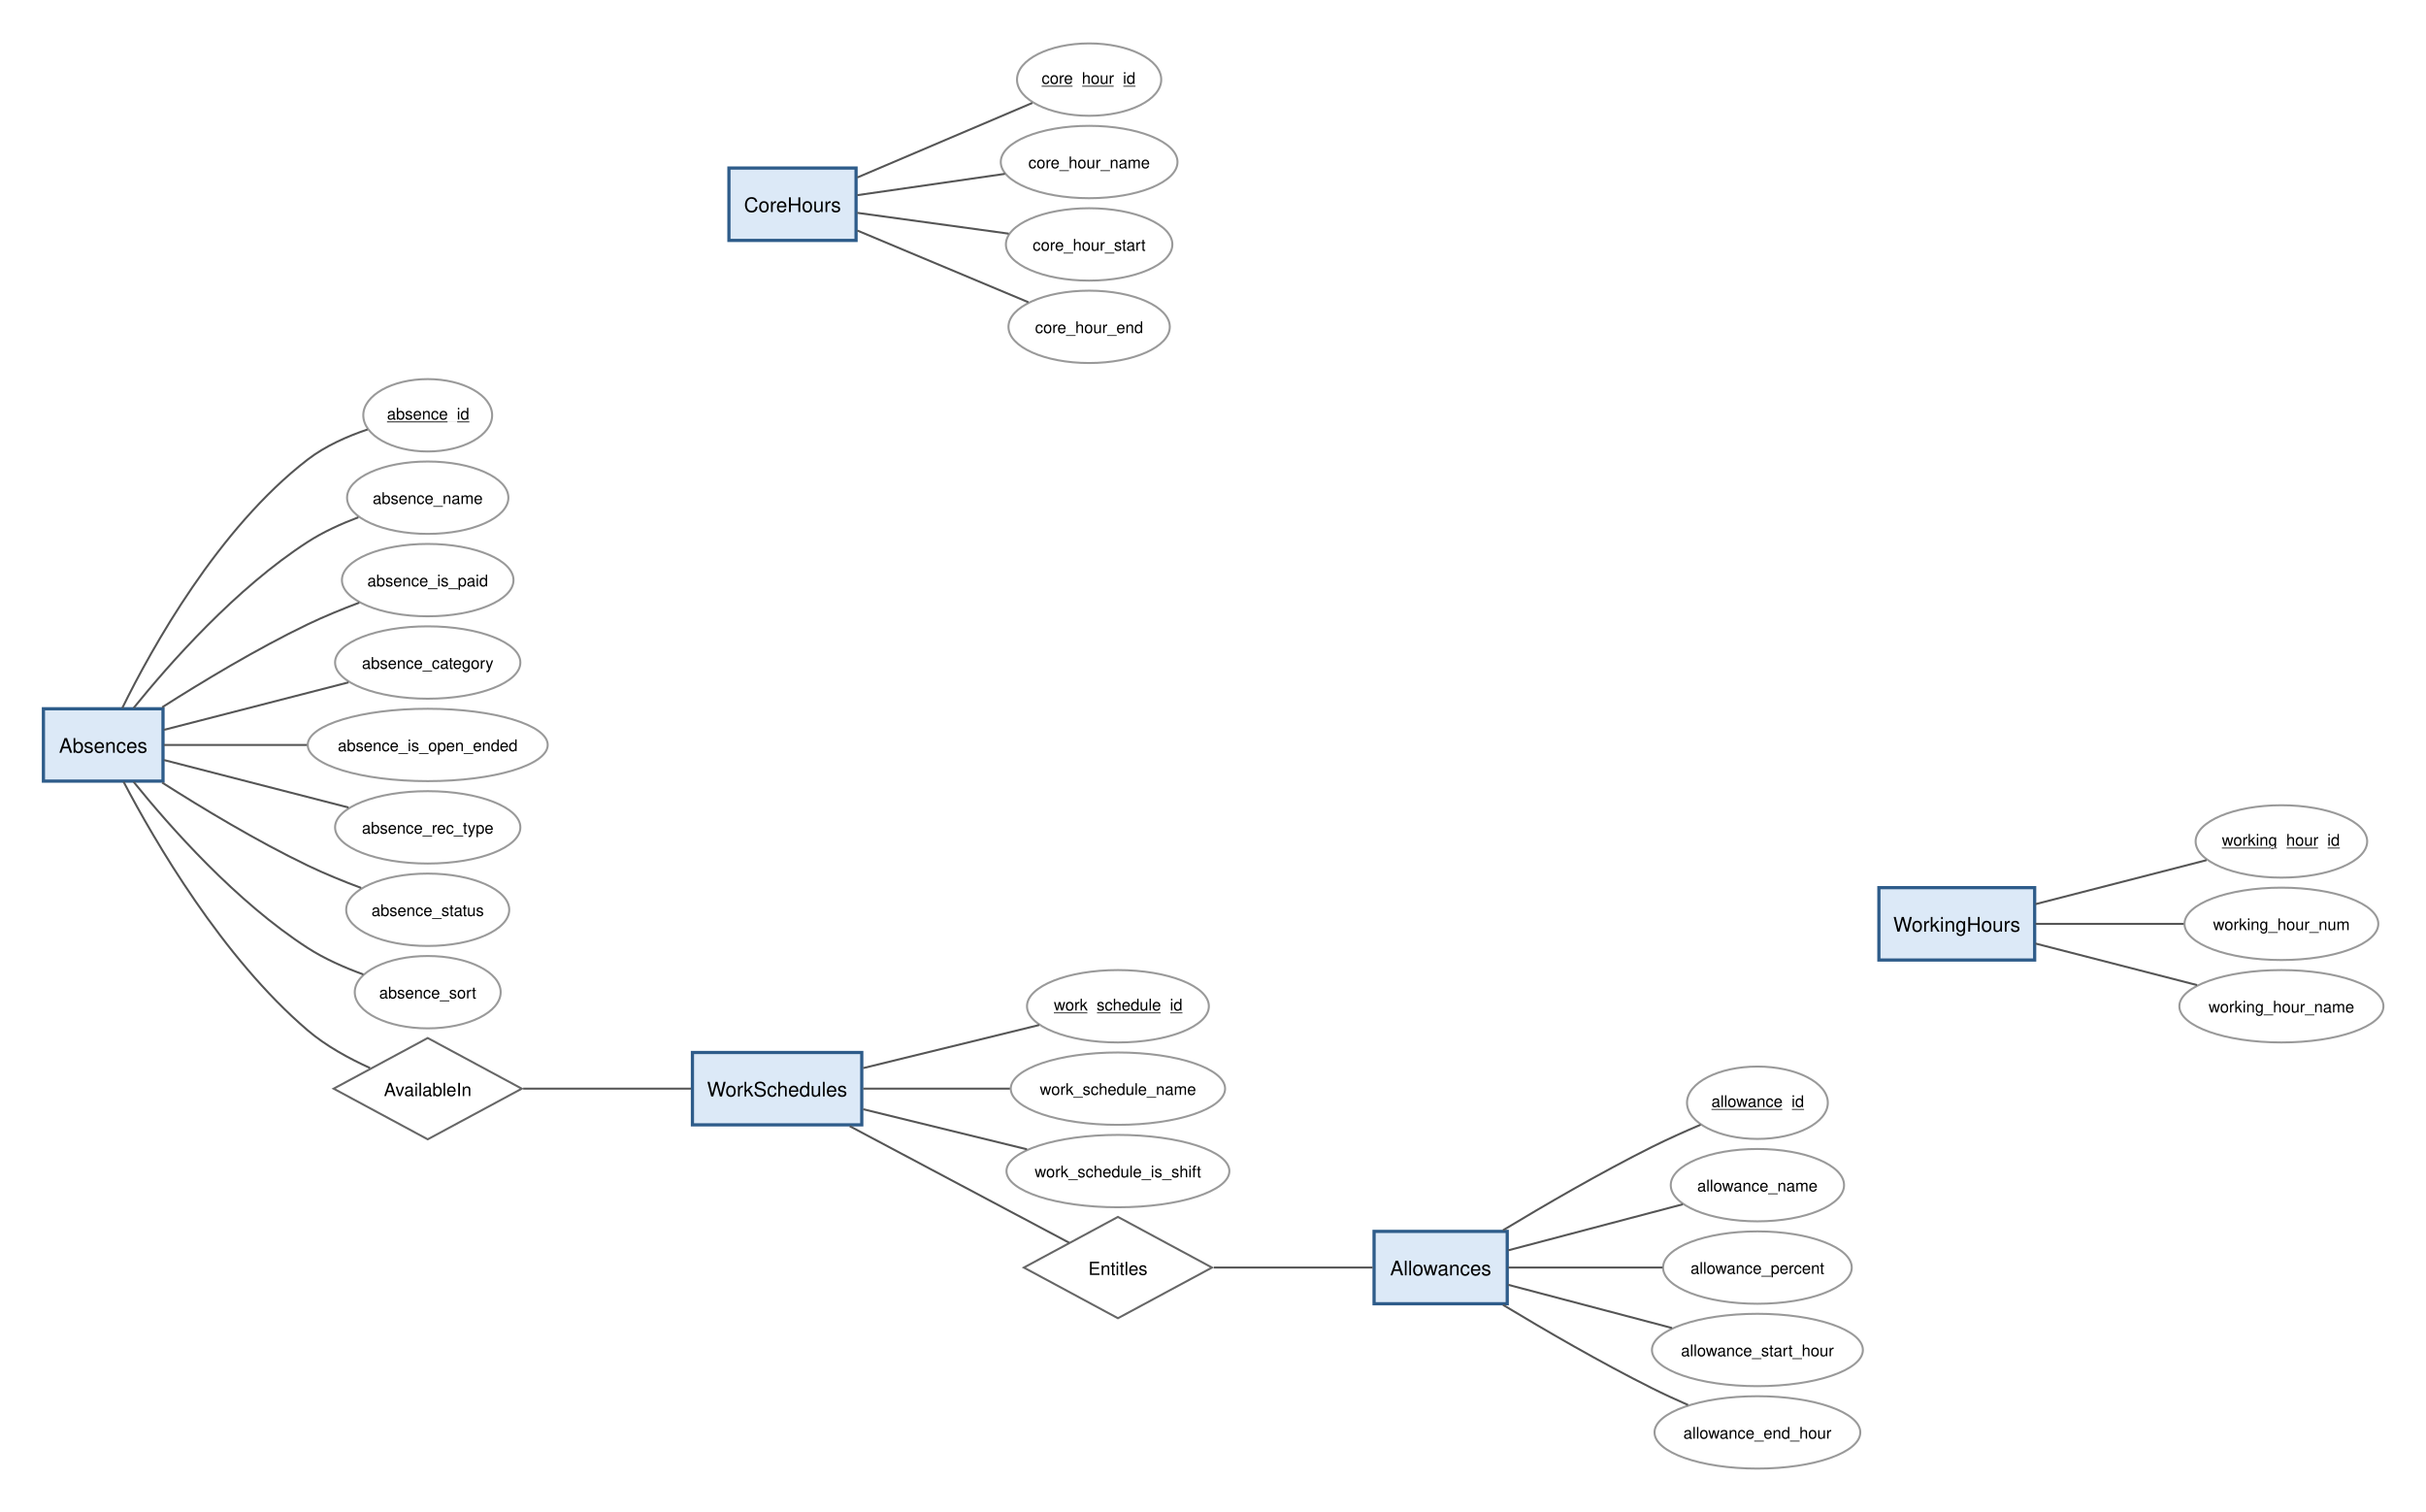
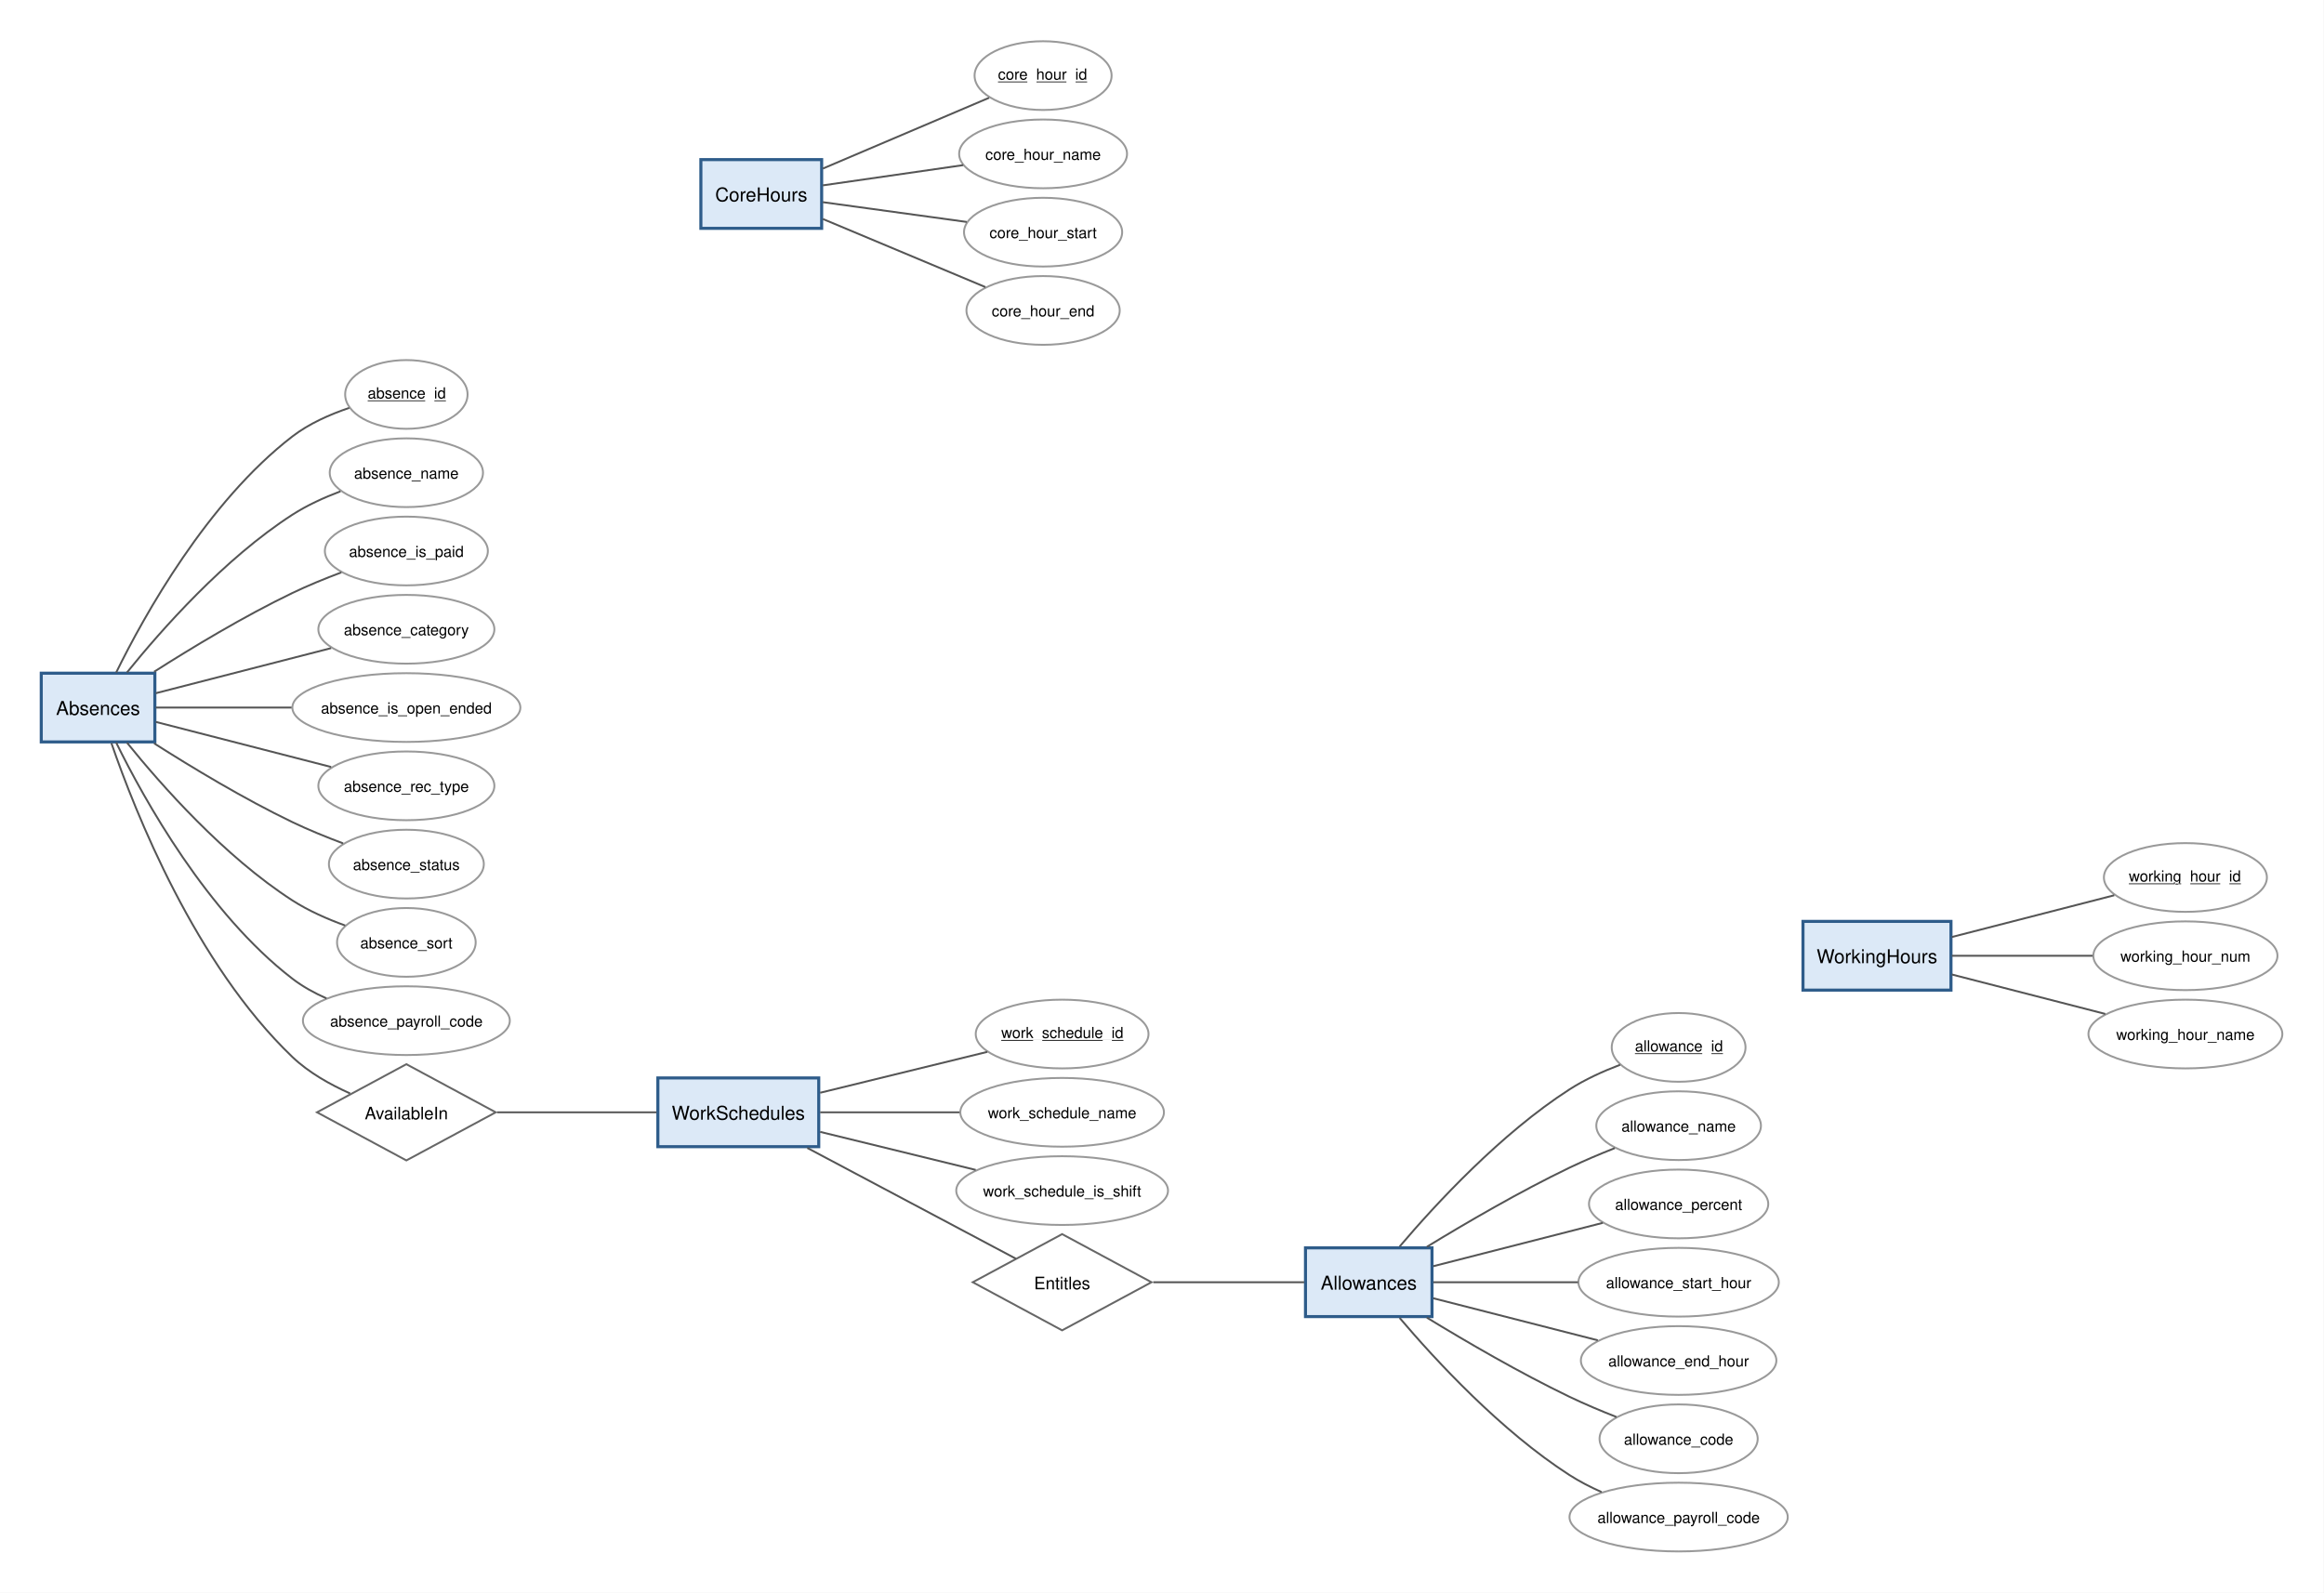
- <svg xmlns="http://www.w3.org/2000/svg" width="1207pt" height="752pt" viewBox="0.00 0.00 1207.00 752.00">
-   <g id="graph0" class="graph" transform="scale(1 1) rotate(0) translate(21.6 730.6)">
-     <polygon fill="white" stroke="none" points="-21.6,21.6 -21.6,-730.6 1185.83,-730.6 1185.83,21.6 -21.6,21.6" />
+ <svg xmlns="http://www.w3.org/2000/svg" width="1217pt" height="834pt" viewBox="0.00 0.00 1217.00 834.00">
+   <g id="graph0" class="graph" transform="scale(1 1) rotate(0) translate(21.6 812.6)">
+     <polygon fill="white" stroke="none" points="-21.6,21.6 -21.6,-812.6 1195.19,-812.6 1195.19,21.6 -21.6,21.6" />
    <g id="node1" class="node">
-       <polygon fill="#dce9f7" stroke="#2e5c8a" stroke-width="1.6" points="407.15,-207 322.9,-207 322.9,-171 407.15,-171 407.15,-207" />
-       <text xml:space="preserve" text-anchor="middle" x="365.03" y="-185.12" font-family="Helvetica,sans-Serif" font-size="10.00">WorkSchedules</text>
+       <polygon fill="#dce9f7" stroke="#2e5c8a" stroke-width="1.6" points="407.15,-248 322.9,-248 322.9,-212 407.15,-212 407.15,-248" />
+       <text xml:space="preserve" text-anchor="middle" x="365.03" y="-226.12" font-family="Helvetica,sans-Serif" font-size="10.00">WorkSchedules</text>
    </g>
    <g id="node2" class="node">
-       <ellipse fill="white" stroke="#999999" cx="534.6" cy="-230" rx="45.24" ry="18" />
-       <text xml:space="preserve" text-anchor="start" x="502.72" y="-227.9" font-family="Helvetica,sans-Serif" text-decoration="underline" font-size="8.00">work_schedule_id</text>
+       <ellipse fill="white" stroke="#999999" cx="534.6" cy="-271" rx="45.24" ry="18" />
+       <text xml:space="preserve" text-anchor="start" x="502.72" y="-268.9" font-family="Helvetica,sans-Serif" text-decoration="underline" font-size="8.00">work_schedule_id</text>
    </g>
    <g id="edge1" class="edge">
-       <path fill="none" stroke="#555555" d="M407.88,-199.24C434.73,-205.81 469.33,-214.27 495.43,-220.66" />
+       <path fill="none" stroke="#555555" d="M407.88,-240.24C434.73,-246.81 469.33,-255.27 495.43,-261.66" />
    </g>
    <g id="node3" class="node">
-       <ellipse fill="white" stroke="#999999" cx="534.6" cy="-189" rx="53.32" ry="18" />
-       <text xml:space="preserve" text-anchor="middle" x="534.6" y="-185.9" font-family="Helvetica,sans-Serif" font-size="8.00">work_schedule_name</text>
+       <ellipse fill="white" stroke="#999999" cx="534.6" cy="-230" rx="53.32" ry="18" />
+       <text xml:space="preserve" text-anchor="middle" x="534.6" y="-226.9" font-family="Helvetica,sans-Serif" font-size="8.00">work_schedule_name</text>
    </g>
    <g id="edge2" class="edge">
-       <path fill="none" stroke="#555555" d="M407.88,-189C429.98,-189 457.33,-189 480.87,-189" />
+       <path fill="none" stroke="#555555" d="M407.88,-230C429.98,-230 457.33,-230 480.87,-230" />
    </g>
    <g id="node4" class="node">
-       <ellipse fill="white" stroke="#999999" cx="534.6" cy="-148" rx="55.45" ry="18" />
-       <text xml:space="preserve" text-anchor="middle" x="534.6" y="-144.9" font-family="Helvetica,sans-Serif" font-size="8.00">work_schedule_is_shift</text>
+       <ellipse fill="white" stroke="#999999" cx="534.6" cy="-189" rx="55.45" ry="18" />
+       <text xml:space="preserve" text-anchor="middle" x="534.6" y="-185.9" font-family="Helvetica,sans-Serif" font-size="8.00">work_schedule_is_shift</text>
    </g>
    <g id="edge3" class="edge">
-       <path fill="none" stroke="#555555" d="M407.88,-178.76C432.7,-172.69 464.13,-165 489.35,-158.83" />
+       <path fill="none" stroke="#555555" d="M407.88,-219.76C432.7,-213.69 464.13,-206 489.35,-199.83" />
+     </g>
+     <g id="node33" class="node">
+       <polygon fill="white" stroke="#666666" points="534.6,-166.2 487.8,-141 534.6,-115.8 581.4,-141 534.6,-166.2" />
+       <text xml:space="preserve" text-anchor="middle" x="534.6" y="-137.32" font-family="Helvetica,sans-Serif" font-size="9.00">Entitles</text>
+     </g>
+     <g id="edge29" class="edge">
+       <path fill="none" stroke="#555555" d="M401.16,-211.34C433.98,-193.91 482.04,-168.38 510.35,-153.35" />
+     </g>
+     <g id="node5" class="node">
+       <polygon fill="#dce9f7" stroke="#2e5c8a" stroke-width="1.6" points="1000.06,-330 922.56,-330 922.56,-294 1000.06,-294 1000.06,-330" />
+       <text xml:space="preserve" text-anchor="middle" x="961.31" y="-308.12" font-family="Helvetica,sans-Serif" font-size="10.00">WorkingHours</text>
+     </g>
+     <g id="node6" class="node">
+       <ellipse fill="white" stroke="#999999" cx="1122.82" cy="-353" rx="42.68" ry="18" />
+       <text xml:space="preserve" text-anchor="start" x="1093.2" y="-350.9" font-family="Helvetica,sans-Serif" text-decoration="underline" font-size="8.00">working_hour_id</text>
+     </g>
+     <g id="edge4" class="edge">
+       <path fill="none" stroke="#555555" d="M1000.52,-321.82C1026.32,-328.45 1060.18,-337.16 1085.57,-343.68" />
+     </g>
+     <g id="node7" class="node">
+       <ellipse fill="white" stroke="#999999" cx="1122.82" cy="-312" rx="48.21" ry="18" />
+       <text xml:space="preserve" text-anchor="middle" x="1122.82" y="-308.9" font-family="Helvetica,sans-Serif" font-size="8.00">working_hour_num</text>
+     </g>
+     <g id="edge5" class="edge">
+       <path fill="none" stroke="#555555" d="M1000.52,-312C1022.64,-312 1050.67,-312 1074.22,-312" />
+     </g>
+     <g id="node8" class="node">
+       <ellipse fill="white" stroke="#999999" cx="1122.82" cy="-271" rx="50.77" ry="18" />
+       <text xml:space="preserve" text-anchor="middle" x="1122.82" y="-267.9" font-family="Helvetica,sans-Serif" font-size="8.00">working_hour_name</text>
+     </g>
+     <g id="edge6" class="edge">
+       <path fill="none" stroke="#555555" d="M1000.52,-302.18C1024.76,-295.95 1056.1,-287.89 1080.86,-281.53" />
+     </g>
+     <g id="node9" class="node">
+       <polygon fill="#dce9f7" stroke="#2e5c8a" stroke-width="1.6" points="408.67,-729 345.42,-729 345.42,-693 408.67,-693 408.67,-729" />
+       <text xml:space="preserve" text-anchor="middle" x="377.05" y="-707.12" font-family="Helvetica,sans-Serif" font-size="10.00">CoreHours</text>
+     </g>
+     <g id="node10" class="node">
+       <ellipse fill="white" stroke="#999999" cx="524.63" cy="-773" rx="35.88" ry="18" />
+       <text xml:space="preserve" text-anchor="start" x="501.01" y="-770.9" font-family="Helvetica,sans-Serif" text-decoration="underline" font-size="8.00">core_hour_id</text>
+     </g>
+     <g id="edge7" class="edge">
+       <path fill="none" stroke="#555555" d="M409.28,-724.3C435.18,-735.33 471.64,-750.86 496.37,-761.39" />
+     </g>
+     <g id="node11" class="node">
+       <ellipse fill="white" stroke="#999999" cx="524.63" cy="-732" rx="43.96" ry="18" />
+       <text xml:space="preserve" text-anchor="middle" x="524.63" y="-728.9" font-family="Helvetica,sans-Serif" font-size="8.00">core_hour_name</text>
+     </g>
+     <g id="edge8" class="edge">
+       <path fill="none" stroke="#555555" d="M409.28,-715.51C430.75,-718.6 459.48,-722.75 482.77,-726.11" />
+     </g>
+     <g id="node12" class="node">
+       <ellipse fill="white" stroke="#999999" cx="524.63" cy="-691" rx="41.41" ry="18" />
+       <text xml:space="preserve" text-anchor="middle" x="524.63" y="-687.9" font-family="Helvetica,sans-Serif" font-size="8.00">core_hour_start</text>
+     </g>
+     <g id="edge9" class="edge">
+       <path fill="none" stroke="#555555" d="M409.28,-706.71C431.33,-703.68 461.05,-699.6 484.66,-696.35" />
+     </g>
+     <g id="node13" class="node">
+       <ellipse fill="white" stroke="#999999" cx="524.63" cy="-650" rx="40.13" ry="18" />
+       <text xml:space="preserve" text-anchor="middle" x="524.63" y="-646.9" font-family="Helvetica,sans-Serif" font-size="8.00">core_hour_end</text>
+     </g>
+     <g id="edge10" class="edge">
+       <path fill="none" stroke="#555555" d="M409.28,-697.91C434.51,-687.34 469.76,-672.57 494.43,-662.23" />
+     </g>
+     <g id="node14" class="node">
+       <polygon fill="#dce9f7" stroke="#2e5c8a" stroke-width="1.6" points="59.5,-460 0,-460 0,-424 59.5,-424 59.5,-460" />
+       <text xml:space="preserve" text-anchor="middle" x="29.75" y="-438.12" font-family="Helvetica,sans-Serif" font-size="10.00">Absences</text>
+     </g>
+     <g id="node15" class="node">
+       <ellipse fill="white" stroke="#999999" cx="191.2" cy="-606" rx="32.05" ry="18" />
+       <text xml:space="preserve" text-anchor="start" x="170.95" y="-603.9" font-family="Helvetica,sans-Serif" text-decoration="underline" font-size="8.00">absence_id</text>
+     </g>
+     <g id="edge11" class="edge">
+       <path fill="none" stroke="#555555" d="M39.24,-460.35C53.95,-490.28 86.95,-549.7 131.5,-584 140.21,-590.71 151.18,-595.54 161.28,-598.95" />
+     </g>
+     <g id="node16" class="node">
+       <ellipse fill="white" stroke="#999999" cx="191.2" cy="-565" rx="40.13" ry="18" />
+       <text xml:space="preserve" text-anchor="middle" x="191.2" y="-561.9" font-family="Helvetica,sans-Serif" font-size="8.00">absence_name</text>
+     </g>
+     <g id="edge12" class="edge">
+       <path fill="none" stroke="#555555" d="M44.92,-460.42C62.91,-482.7 95.9,-520.05 131.5,-543 139.18,-547.95 148.15,-552.02 156.72,-555.26" />
+     </g>
+     <g id="node17" class="node">
+       <ellipse fill="white" stroke="#999999" cx="191.2" cy="-524" rx="42.68" ry="18" />
+       <text xml:space="preserve" text-anchor="middle" x="191.2" y="-520.9" font-family="Helvetica,sans-Serif" font-size="8.00">absence_is_paid</text>
+     </g>
+     <g id="edge13" class="edge">
+       <path fill="none" stroke="#555555" d="M59.09,-460.74C78.88,-473.35 106.18,-489.83 131.5,-502 139.64,-505.91 148.68,-509.6 157.17,-512.8" />
+     </g>
+     <g id="node18" class="node">
+       <ellipse fill="white" stroke="#999999" cx="191.2" cy="-483" rx="46.09" ry="18" />
+       <text xml:space="preserve" text-anchor="middle" x="191.2" y="-479.9" font-family="Helvetica,sans-Serif" font-size="8.00">absence_category</text>
+     </g>
+     <g id="edge14" class="edge">
+       <path fill="none" stroke="#555555" d="M60,-449.52C85.8,-456.15 123.59,-465.87 151.81,-473.13" />
+     </g>
+     <g id="node19" class="node">
+       <ellipse fill="white" stroke="#999999" cx="191.2" cy="-442" rx="59.7" ry="18" />
+       <text xml:space="preserve" text-anchor="middle" x="191.2" y="-438.9" font-family="Helvetica,sans-Serif" font-size="8.00">absence_is_open_ended</text>
+     </g>
+     <g id="edge15" class="edge">
+       <path fill="none" stroke="#555555" d="M60,-442C79.87,-442 106.84,-442 131.09,-442" />
+     </g>
+     <g id="node20" class="node">
+       <ellipse fill="white" stroke="#999999" cx="191.2" cy="-401" rx="46.09" ry="18" />
+       <text xml:space="preserve" text-anchor="middle" x="191.2" y="-397.9" font-family="Helvetica,sans-Serif" font-size="8.00">absence_rec_type</text>
+     </g>
+     <g id="edge16" class="edge">
+       <path fill="none" stroke="#555555" d="M60,-434.48C85.8,-427.85 123.59,-418.13 151.81,-410.87" />
+     </g>
+     <g id="node21" class="node">
+       <ellipse fill="white" stroke="#999999" cx="191.2" cy="-360" rx="40.56" ry="18" />
+       <text xml:space="preserve" text-anchor="middle" x="191.2" y="-356.9" font-family="Helvetica,sans-Serif" font-size="8.00">absence_status</text>
+     </g>
+     <g id="edge17" class="edge">
+       <path fill="none" stroke="#555555" d="M59.09,-423.26C78.88,-410.65 106.18,-394.17 131.5,-382 139.94,-377.95 149.33,-374.13 158.08,-370.86" />
+     </g>
+     <g id="node22" class="node">
+       <ellipse fill="white" stroke="#999999" cx="191.2" cy="-319" rx="36.3" ry="18" />
+       <text xml:space="preserve" text-anchor="middle" x="191.2" y="-315.9" font-family="Helvetica,sans-Serif" font-size="8.00">absence_sort</text>
+     </g>
+     <g id="edge18" class="edge">
+       <path fill="none" stroke="#555555" d="M44.92,-423.58C62.91,-401.3 95.9,-363.95 131.5,-341 139.92,-335.57 149.86,-331.21 159.16,-327.84" />
+     </g>
+     <g id="node23" class="node">
+       <ellipse fill="white" stroke="#999999" cx="191.2" cy="-278" rx="54.17" ry="18" />
+       <text xml:space="preserve" text-anchor="middle" x="191.2" y="-274.9" font-family="Helvetica,sans-Serif" font-size="8.00">absence_payroll_code</text>
+     </g>
+     <g id="edge19" class="edge">
+       <path fill="none" stroke="#555555" d="M39.24,-423.65C53.95,-393.72 86.95,-334.3 131.5,-300 136.85,-295.88 143.05,-292.47 149.37,-289.66" />
+     </g>
+     <g id="node32" class="node">
+       <polygon fill="white" stroke="#666666" points="191.2,-255.2 144.4,-230 191.2,-204.8 238,-230 191.2,-255.2" />
+       <text xml:space="preserve" text-anchor="middle" x="191.2" y="-226.32" font-family="Helvetica,sans-Serif" font-size="9.00">AvailableIn</text>
+     </g>
+     <g id="edge27" class="edge">
+       <path fill="none" stroke="#555555" d="M36.77,-423.28C49.18,-387.24 80.79,-307.51 131.5,-259 140.04,-250.83 151.33,-244.51 161.73,-239.89" />
+     </g>
+     <g id="node24" class="node">
+       <polygon fill="#dce9f7" stroke="#2e5c8a" stroke-width="1.6" points="728.29,-159 662.04,-159 662.04,-123 728.29,-123 728.29,-159" />
+       <text xml:space="preserve" text-anchor="middle" x="695.17" y="-137.12" font-family="Helvetica,sans-Serif" font-size="10.00">Allowances</text>
+     </g>
+     <g id="node25" class="node">
+       <ellipse fill="white" stroke="#999999" cx="857.44" cy="-264" rx="35.03" ry="18" />
+       <text xml:space="preserve" text-anchor="start" x="834.57" y="-261.9" font-family="Helvetica,sans-Serif" text-decoration="underline" font-size="8.00">allowance_id</text>
+     </g>
+     <g id="edge20" class="edge">
+       <path fill="none" stroke="#555555" d="M711.34,-159.69C730.19,-181.89 764.29,-218.83 800.29,-242 808.39,-247.21 817.92,-251.52 826.81,-254.9" />
+     </g>
+     <g id="node26" class="node">
+       <ellipse fill="white" stroke="#999999" cx="857.44" cy="-223" rx="43.11" ry="18" />
+       <text xml:space="preserve" text-anchor="middle" x="857.44" y="-219.9" font-family="Helvetica,sans-Serif" font-size="8.00">allowance_name</text>
+     </g>
+     <g id="edge21" class="edge">
+       <path fill="none" stroke="#555555" d="M725.6,-159.54C746.12,-172.07 774.35,-188.53 800.29,-201 807.84,-204.63 816.16,-208.14 824.02,-211.25" />
+     </g>
+     <g id="node27" class="node">
+       <ellipse fill="white" stroke="#999999" cx="857.44" cy="-182" rx="46.94" ry="18" />
+       <text xml:space="preserve" text-anchor="middle" x="857.44" y="-178.9" font-family="Helvetica,sans-Serif" font-size="8.00">allowance_percent</text>
+     </g>
+     <g id="edge22" class="edge">
+       <path fill="none" stroke="#555555" d="M728.99,-149.4C754.72,-155.98 790.6,-165.16 817.74,-172.1" />
+     </g>
+     <g id="node28" class="node">
+       <ellipse fill="white" stroke="#999999" cx="857.44" cy="-141" rx="52.47" ry="18" />
+       <text xml:space="preserve" text-anchor="middle" x="857.44" y="-137.9" font-family="Helvetica,sans-Serif" font-size="8.00">allowance_start_hour</text>
+     </g>
+     <g id="edge23" class="edge">
+       <path fill="none" stroke="#555555" d="M728.99,-141C750.79,-141 779.86,-141 804.73,-141" />
+     </g>
+     <g id="node29" class="node">
+       <ellipse fill="white" stroke="#999999" cx="857.44" cy="-100" rx="51.19" ry="18" />
+       <text xml:space="preserve" text-anchor="middle" x="857.44" y="-96.9" font-family="Helvetica,sans-Serif" font-size="8.00">allowance_end_hour</text>
+     </g>
+     <g id="edge24" class="edge">
+       <path fill="none" stroke="#555555" d="M728.99,-132.6C753.9,-126.23 788.31,-117.43 815.1,-110.58" />
    </g>
    <g id="node30" class="node">
-       <polygon fill="white" stroke="#666666" points="534.6,-125.2 487.8,-100 534.6,-74.8 581.4,-100 534.6,-125.2" />
-       <text xml:space="preserve" text-anchor="middle" x="534.6" y="-96.33" font-family="Helvetica,sans-Serif" font-size="9.00">Entitles</text>
+       <ellipse fill="white" stroke="#999999" cx="857.44" cy="-59" rx="41.41" ry="18" />
+       <text xml:space="preserve" text-anchor="middle" x="857.44" y="-55.9" font-family="Helvetica,sans-Serif" font-size="8.00">allowance_code</text>
+     </g>
+     <g id="edge25" class="edge">
+       <path fill="none" stroke="#555555" d="M725.6,-122.46C746.12,-109.93 774.35,-93.47 800.29,-81 808.13,-77.24 816.78,-73.6 824.9,-70.4" />
+     </g>
+     <g id="node31" class="node">
+       <ellipse fill="white" stroke="#999999" cx="857.44" cy="-18" rx="57.15" ry="18" />
+       <text xml:space="preserve" text-anchor="middle" x="857.44" y="-14.9" font-family="Helvetica,sans-Serif" font-size="8.00">allowance_payroll_code</text>
    </g>
    <g id="edge26" class="edge">
-       <path fill="none" stroke="#555555" d="M401.16,-170.34C433.98,-152.91 482.04,-127.38 510.35,-112.35" />
-     </g>
-     <g id="node5" class="node">
-       <polygon fill="#dce9f7" stroke="#2e5c8a" stroke-width="1.6" points="990.7,-289 913.2,-289 913.2,-253 990.7,-253 990.7,-289" />
-       <text xml:space="preserve" text-anchor="middle" x="951.95" y="-267.12" font-family="Helvetica,sans-Serif" font-size="10.00">WorkingHours</text>
-     </g>
-     <g id="node6" class="node">
-       <ellipse fill="white" stroke="#999999" cx="1113.46" cy="-312" rx="42.68" ry="18" />
-       <text xml:space="preserve" text-anchor="start" x="1083.84" y="-309.9" font-family="Helvetica,sans-Serif" text-decoration="underline" font-size="8.00">working_hour_id</text>
-     </g>
-     <g id="edge4" class="edge">
-       <path fill="none" stroke="#555555" d="M991.16,-280.82C1016.96,-287.45 1050.82,-296.16 1076.21,-302.68" />
-     </g>
-     <g id="node7" class="node">
-       <ellipse fill="white" stroke="#999999" cx="1113.46" cy="-271" rx="48.21" ry="18" />
-       <text xml:space="preserve" text-anchor="middle" x="1113.46" y="-267.9" font-family="Helvetica,sans-Serif" font-size="8.00">working_hour_num</text>
-     </g>
-     <g id="edge5" class="edge">
-       <path fill="none" stroke="#555555" d="M991.16,-271C1013.28,-271 1041.31,-271 1064.86,-271" />
-     </g>
-     <g id="node8" class="node">
-       <ellipse fill="white" stroke="#999999" cx="1113.46" cy="-230" rx="50.77" ry="18" />
-       <text xml:space="preserve" text-anchor="middle" x="1113.46" y="-226.9" font-family="Helvetica,sans-Serif" font-size="8.00">working_hour_name</text>
-     </g>
-     <g id="edge6" class="edge">
-       <path fill="none" stroke="#555555" d="M991.16,-261.18C1015.4,-254.95 1046.74,-246.89 1071.5,-240.53" />
-     </g>
-     <g id="node9" class="node">
-       <polygon fill="#dce9f7" stroke="#2e5c8a" stroke-width="1.6" points="404.31,-647 341.06,-647 341.06,-611 404.31,-611 404.31,-647" />
-       <text xml:space="preserve" text-anchor="middle" x="372.69" y="-625.12" font-family="Helvetica,sans-Serif" font-size="10.00">CoreHours</text>
-     </g>
-     <g id="node10" class="node">
-       <ellipse fill="white" stroke="#999999" cx="520.27" cy="-691" rx="35.88" ry="18" />
-       <text xml:space="preserve" text-anchor="start" x="496.65" y="-688.9" font-family="Helvetica,sans-Serif" text-decoration="underline" font-size="8.00">core_hour_id</text>
-     </g>
-     <g id="edge7" class="edge">
-       <path fill="none" stroke="#555555" d="M404.92,-642.3C430.82,-653.33 467.28,-668.86 492.01,-679.39" />
-     </g>
-     <g id="node11" class="node">
-       <ellipse fill="white" stroke="#999999" cx="520.27" cy="-650" rx="43.96" ry="18" />
-       <text xml:space="preserve" text-anchor="middle" x="520.27" y="-646.9" font-family="Helvetica,sans-Serif" font-size="8.00">core_hour_name</text>
-     </g>
-     <g id="edge8" class="edge">
-       <path fill="none" stroke="#555555" d="M404.92,-633.51C426.39,-636.6 455.12,-640.75 478.41,-644.11" />
-     </g>
-     <g id="node12" class="node">
-       <ellipse fill="white" stroke="#999999" cx="520.27" cy="-609" rx="41.41" ry="18" />
-       <text xml:space="preserve" text-anchor="middle" x="520.27" y="-605.9" font-family="Helvetica,sans-Serif" font-size="8.00">core_hour_start</text>
-     </g>
-     <g id="edge9" class="edge">
-       <path fill="none" stroke="#555555" d="M404.92,-624.71C426.98,-621.68 456.69,-617.6 480.3,-614.35" />
-     </g>
-     <g id="node13" class="node">
-       <ellipse fill="white" stroke="#999999" cx="520.27" cy="-568" rx="40.13" ry="18" />
-       <text xml:space="preserve" text-anchor="middle" x="520.27" y="-564.9" font-family="Helvetica,sans-Serif" font-size="8.00">core_hour_end</text>
-     </g>
-     <g id="edge10" class="edge">
-       <path fill="none" stroke="#555555" d="M404.92,-615.91C430.15,-605.34 465.4,-590.57 490.07,-580.23" />
-     </g>
-     <g id="node14" class="node">
-       <polygon fill="#dce9f7" stroke="#2e5c8a" stroke-width="1.6" points="59.5,-378 0,-378 0,-342 59.5,-342 59.5,-378" />
-       <text xml:space="preserve" text-anchor="middle" x="29.75" y="-356.12" font-family="Helvetica,sans-Serif" font-size="10.00">Absences</text>
-     </g>
-     <g id="node15" class="node">
-       <ellipse fill="white" stroke="#999999" cx="191.2" cy="-524" rx="32.05" ry="18" />
-       <text xml:space="preserve" text-anchor="start" x="170.95" y="-521.9" font-family="Helvetica,sans-Serif" text-decoration="underline" font-size="8.00">absence_id</text>
-     </g>
-     <g id="edge11" class="edge">
-       <path fill="none" stroke="#555555" d="M39.24,-378.35C53.95,-408.28 86.95,-467.7 131.5,-502 140.21,-508.71 151.18,-513.54 161.28,-516.95" />
-     </g>
-     <g id="node16" class="node">
-       <ellipse fill="white" stroke="#999999" cx="191.2" cy="-483" rx="40.13" ry="18" />
-       <text xml:space="preserve" text-anchor="middle" x="191.2" y="-479.9" font-family="Helvetica,sans-Serif" font-size="8.00">absence_name</text>
-     </g>
-     <g id="edge12" class="edge">
-       <path fill="none" stroke="#555555" d="M44.92,-378.42C62.91,-400.7 95.9,-438.05 131.5,-461 139.18,-465.95 148.15,-470.02 156.72,-473.26" />
-     </g>
-     <g id="node17" class="node">
-       <ellipse fill="white" stroke="#999999" cx="191.2" cy="-442" rx="42.68" ry="18" />
-       <text xml:space="preserve" text-anchor="middle" x="191.2" y="-438.9" font-family="Helvetica,sans-Serif" font-size="8.00">absence_is_paid</text>
-     </g>
-     <g id="edge13" class="edge">
-       <path fill="none" stroke="#555555" d="M59.09,-378.74C78.88,-391.35 106.18,-407.83 131.5,-420 139.64,-423.91 148.68,-427.6 157.17,-430.8" />
-     </g>
-     <g id="node18" class="node">
-       <ellipse fill="white" stroke="#999999" cx="191.2" cy="-401" rx="46.09" ry="18" />
-       <text xml:space="preserve" text-anchor="middle" x="191.2" y="-397.9" font-family="Helvetica,sans-Serif" font-size="8.00">absence_category</text>
-     </g>
-     <g id="edge14" class="edge">
-       <path fill="none" stroke="#555555" d="M60,-367.52C85.8,-374.15 123.59,-383.87 151.81,-391.13" />
-     </g>
-     <g id="node19" class="node">
-       <ellipse fill="white" stroke="#999999" cx="191.2" cy="-360" rx="59.7" ry="18" />
-       <text xml:space="preserve" text-anchor="middle" x="191.2" y="-356.9" font-family="Helvetica,sans-Serif" font-size="8.00">absence_is_open_ended</text>
-     </g>
-     <g id="edge15" class="edge">
-       <path fill="none" stroke="#555555" d="M60,-360C79.87,-360 106.84,-360 131.09,-360" />
-     </g>
-     <g id="node20" class="node">
-       <ellipse fill="white" stroke="#999999" cx="191.2" cy="-319" rx="46.09" ry="18" />
-       <text xml:space="preserve" text-anchor="middle" x="191.2" y="-315.9" font-family="Helvetica,sans-Serif" font-size="8.00">absence_rec_type</text>
-     </g>
-     <g id="edge16" class="edge">
-       <path fill="none" stroke="#555555" d="M60,-352.48C85.8,-345.85 123.59,-336.13 151.81,-328.87" />
-     </g>
-     <g id="node21" class="node">
-       <ellipse fill="white" stroke="#999999" cx="191.2" cy="-278" rx="40.56" ry="18" />
-       <text xml:space="preserve" text-anchor="middle" x="191.2" y="-274.9" font-family="Helvetica,sans-Serif" font-size="8.00">absence_status</text>
-     </g>
-     <g id="edge17" class="edge">
-       <path fill="none" stroke="#555555" d="M59.09,-341.26C78.88,-328.65 106.18,-312.17 131.5,-300 139.94,-295.95 149.33,-292.13 158.08,-288.86" />
-     </g>
-     <g id="node22" class="node">
-       <ellipse fill="white" stroke="#999999" cx="191.2" cy="-237" rx="36.3" ry="18" />
-       <text xml:space="preserve" text-anchor="middle" x="191.2" y="-233.9" font-family="Helvetica,sans-Serif" font-size="8.00">absence_sort</text>
-     </g>
-     <g id="edge18" class="edge">
-       <path fill="none" stroke="#555555" d="M44.92,-341.58C62.91,-319.3 95.9,-281.95 131.5,-259 139.92,-253.57 149.86,-249.21 159.16,-245.84" />
-     </g>
-     <g id="node29" class="node">
-       <polygon fill="white" stroke="#666666" points="191.2,-214.2 144.4,-189 191.2,-163.8 238,-189 191.2,-214.2" />
-       <text xml:space="preserve" text-anchor="middle" x="191.2" y="-185.32" font-family="Helvetica,sans-Serif" font-size="9.00">AvailableIn</text>
-     </g>
-     <g id="edge24" class="edge">
-       <path fill="none" stroke="#555555" d="M39.88,-341.67C55.29,-312.29 88.96,-254.29 131.5,-218 140.58,-210.25 152.09,-203.98 162.5,-199.28" />
-     </g>
-     <g id="node23" class="node">
-       <polygon fill="#dce9f7" stroke="#2e5c8a" stroke-width="1.6" points="728.29,-118 662.04,-118 662.04,-82 728.29,-82 728.29,-118" />
-       <text xml:space="preserve" text-anchor="middle" x="695.17" y="-96.12" font-family="Helvetica,sans-Serif" font-size="10.00">Allowances</text>
-     </g>
-     <g id="node24" class="node">
-       <ellipse fill="white" stroke="#999999" cx="852.76" cy="-182" rx="35.03" ry="18" />
-       <text xml:space="preserve" text-anchor="start" x="829.89" y="-179.9" font-family="Helvetica,sans-Serif" text-decoration="underline" font-size="8.00">allowance_id</text>
-     </g>
-     <g id="edge19" class="edge">
-       <path fill="none" stroke="#555555" d="M726.18,-118.56C746.7,-130.94 774.73,-147.22 800.29,-160 808.03,-163.87 816.61,-167.7 824.51,-171.06" />
-     </g>
-     <g id="node25" class="node">
-       <ellipse fill="white" stroke="#999999" cx="852.76" cy="-141" rx="43.11" ry="18" />
-       <text xml:space="preserve" text-anchor="middle" x="852.76" y="-137.9" font-family="Helvetica,sans-Serif" font-size="8.00">allowance_name</text>
-     </g>
-     <g id="edge20" class="edge">
-       <path fill="none" stroke="#555555" d="M728.79,-108.59C754.18,-115.29 789.41,-124.57 815.66,-131.49" />
-     </g>
-     <g id="node26" class="node">
-       <ellipse fill="white" stroke="#999999" cx="852.76" cy="-100" rx="46.94" ry="18" />
-       <text xml:space="preserve" text-anchor="middle" x="852.76" y="-96.9" font-family="Helvetica,sans-Serif" font-size="8.00">allowance_percent</text>
-     </g>
-     <g id="edge21" class="edge">
-       <path fill="none" stroke="#555555" d="M728.79,-100C751.06,-100 780.91,-100 805.61,-100" />
-     </g>
-     <g id="node27" class="node">
-       <ellipse fill="white" stroke="#999999" cx="852.76" cy="-59" rx="52.47" ry="18" />
-       <text xml:space="preserve" text-anchor="middle" x="852.76" y="-55.9" font-family="Helvetica,sans-Serif" font-size="8.00">allowance_start_hour</text>
-     </g>
-     <g id="edge22" class="edge">
-       <path fill="none" stroke="#555555" d="M728.79,-91.41C752.49,-85.16 784.76,-76.66 810.29,-69.93" />
-     </g>
-     <g id="node28" class="node">
-       <ellipse fill="white" stroke="#999999" cx="852.76" cy="-18" rx="51.19" ry="18" />
-       <text xml:space="preserve" text-anchor="middle" x="852.76" y="-14.9" font-family="Helvetica,sans-Serif" font-size="8.00">allowance_end_hour</text>
-     </g>
-     <g id="edge23" class="edge">
-       <path fill="none" stroke="#555555" d="M726.18,-81.44C746.7,-69.06 774.73,-52.78 800.29,-40 806.03,-37.13 812.23,-34.28 818.27,-31.63" />
-     </g>
-     <g id="edge25" class="edge">
-       <path fill="none" stroke="#555555" d="M238.7,-189C264.74,-189 296.95,-189 322.19,-189" />
-     </g>
-     <g id="edge27" class="edge">
-       <path fill="none" stroke="#555555" d="M582.32,-100C607.71,-100 638.51,-100 661.35,-100" />
+       <path fill="none" stroke="#555555" d="M711.34,-122.31C730.19,-100.11 764.29,-63.17 800.29,-40 805.49,-36.66 811.27,-33.69 817.1,-31.09" />
+     </g>
+     <g id="edge28" class="edge">
+       <path fill="none" stroke="#555555" d="M238.7,-230C264.74,-230 296.95,-230 322.19,-230" />
+     </g>
+     <g id="edge30" class="edge">
+       <path fill="none" stroke="#555555" d="M582.32,-141C607.71,-141 638.51,-141 661.35,-141" />
    </g>
  </g>
</svg>
